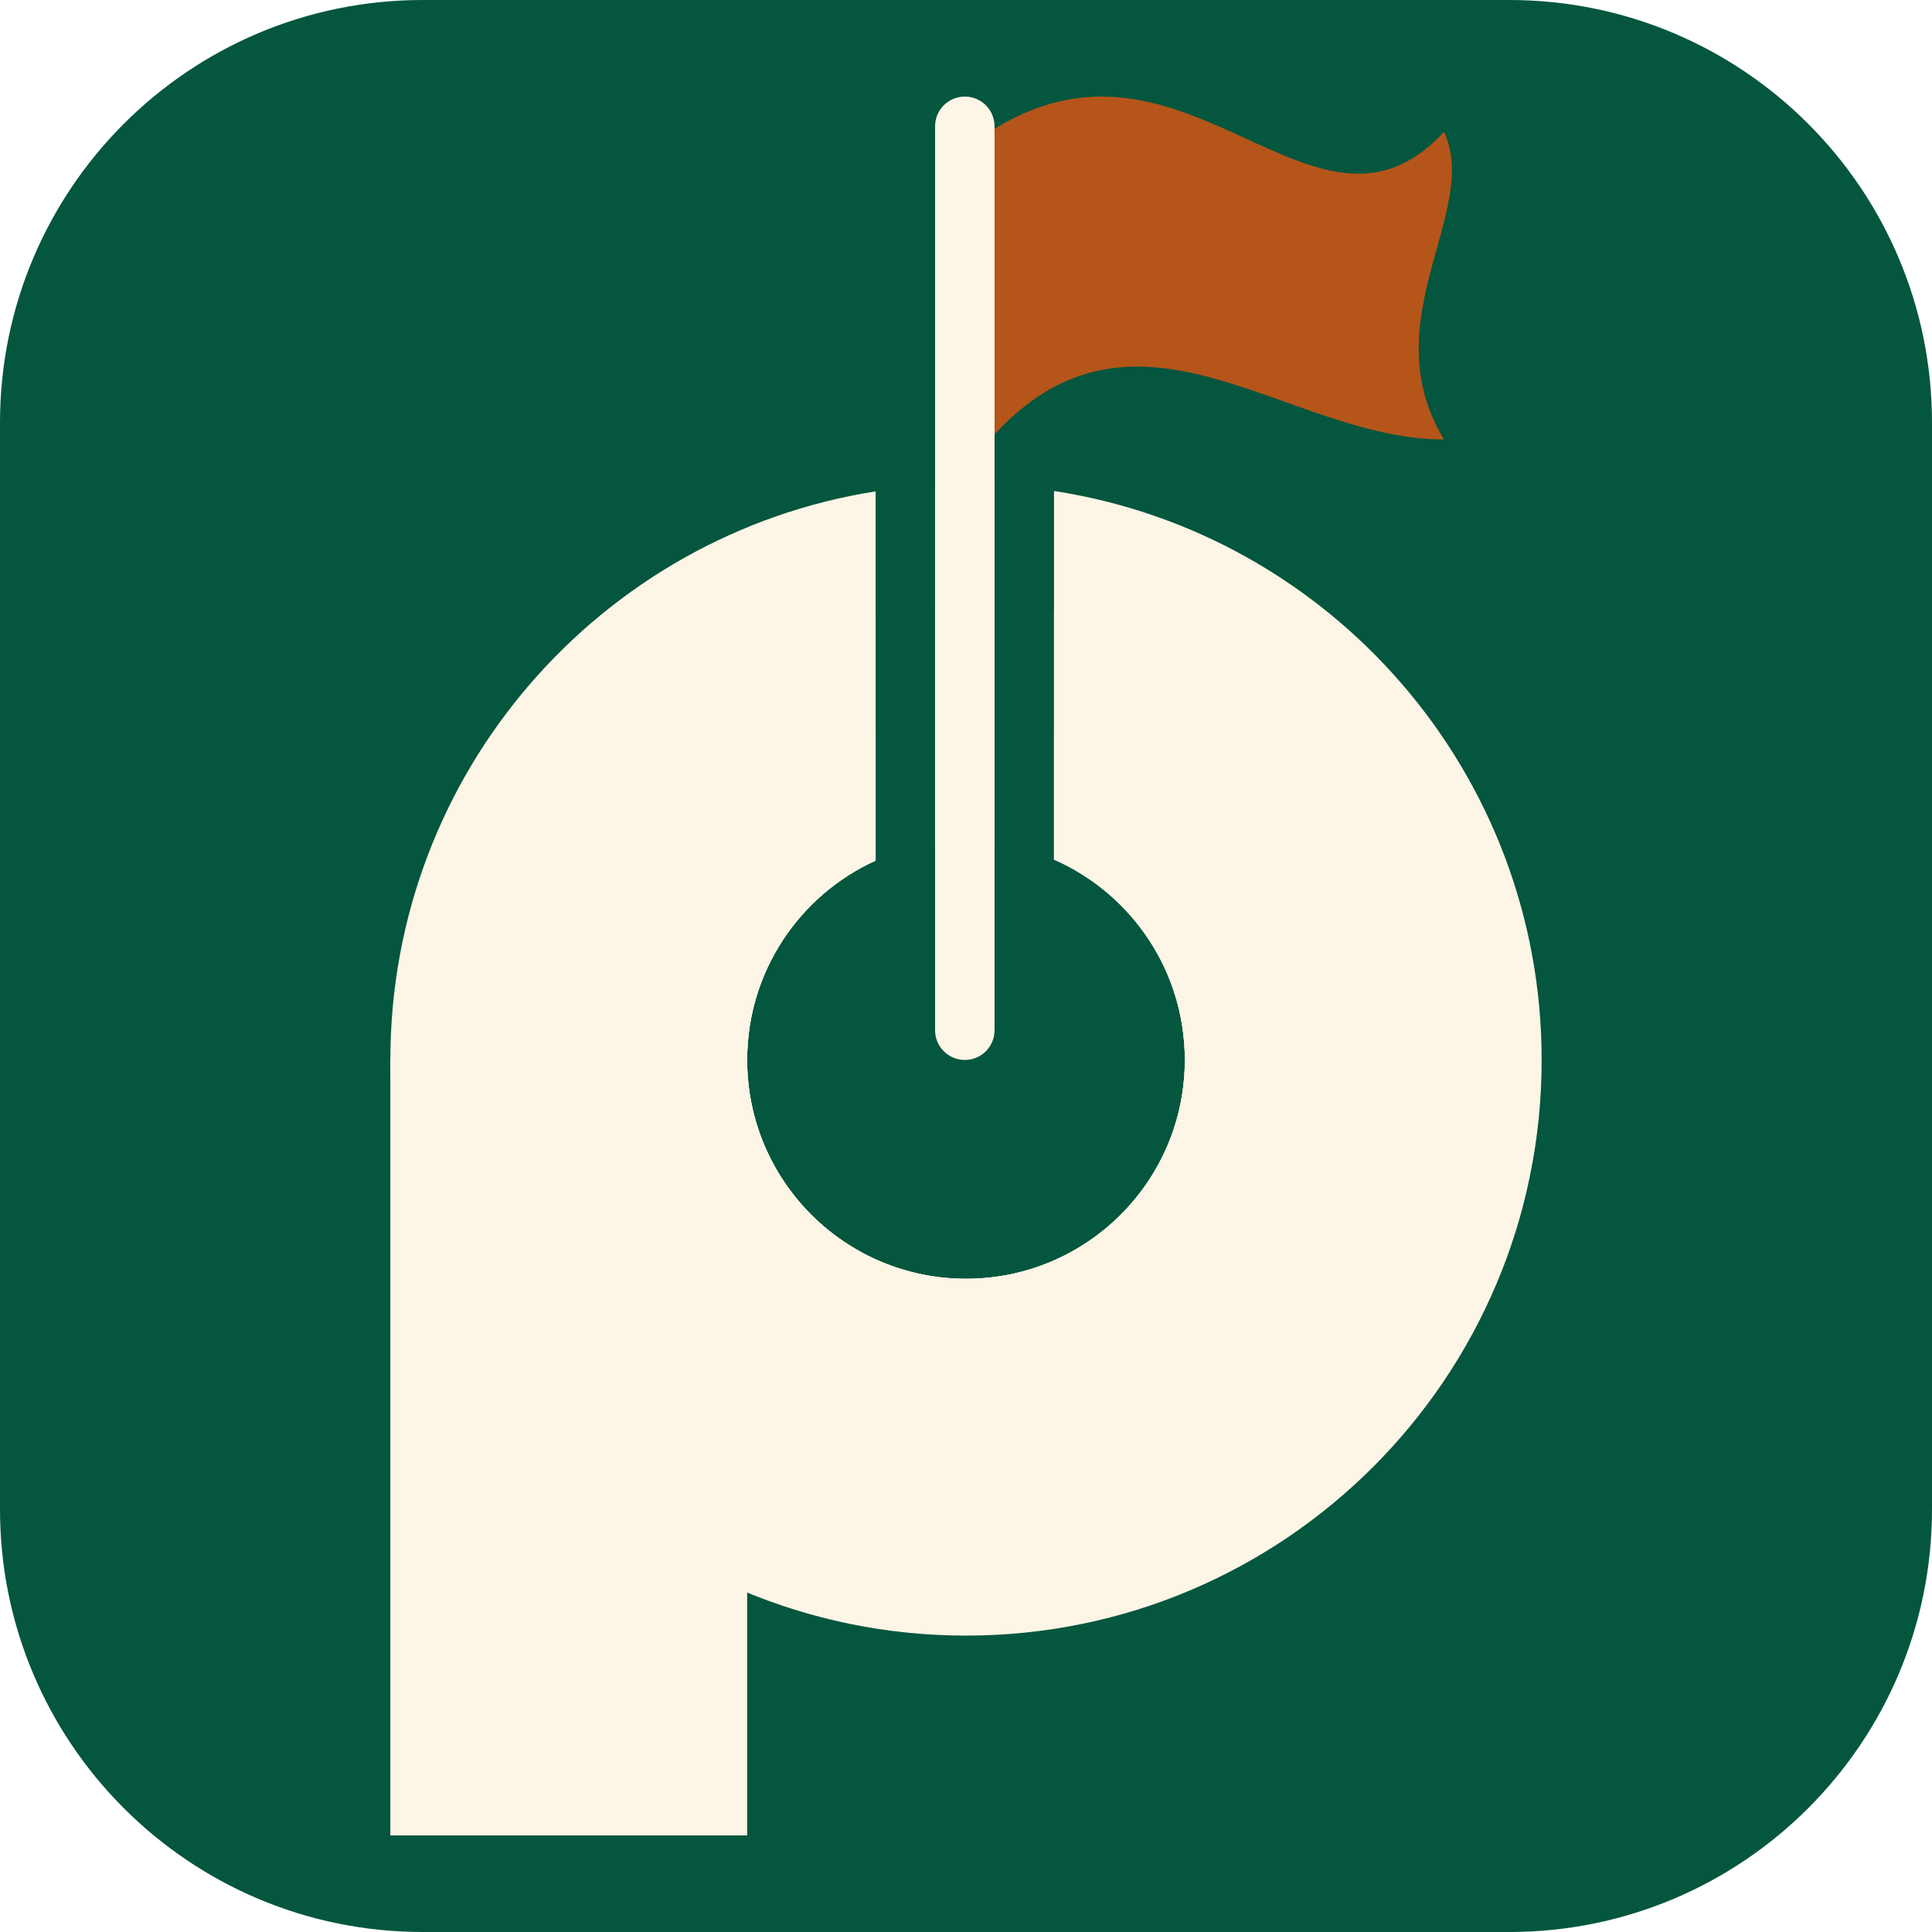
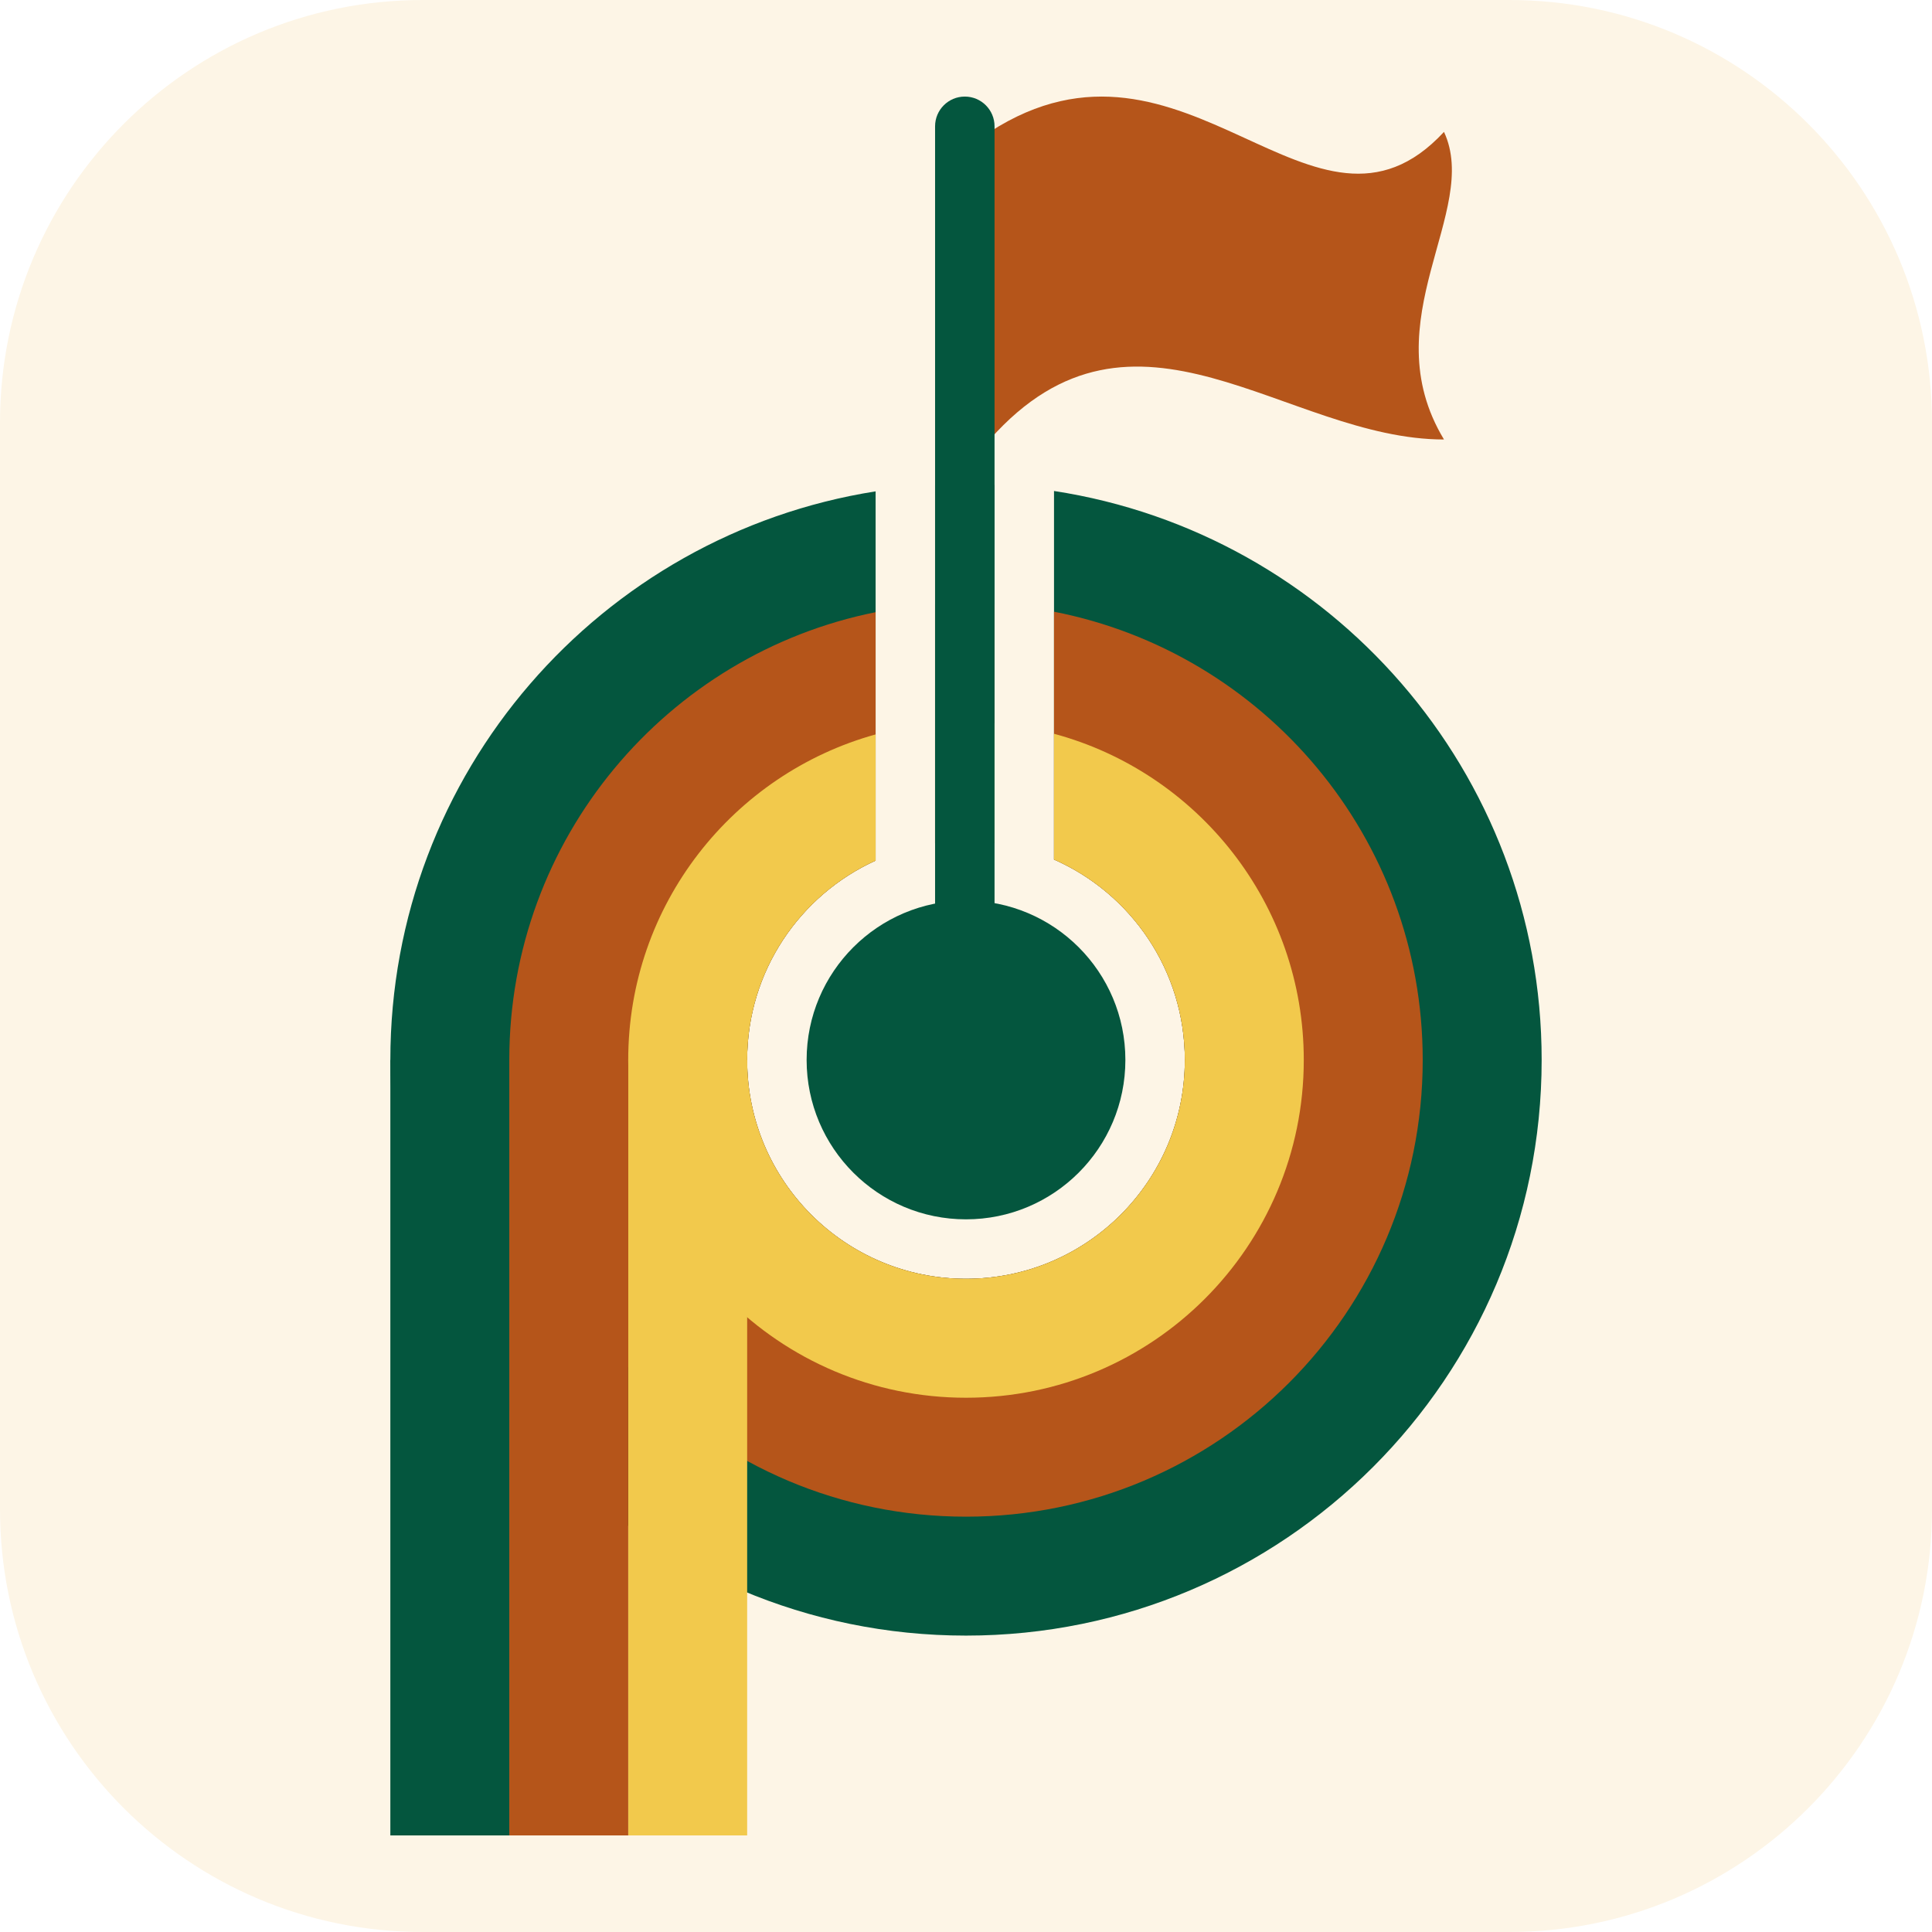
<svg xmlns="http://www.w3.org/2000/svg" viewBox="-164.1 -40.6 812.2 812.2">
-   <rect x="-164.1" y="-40.6" width="812.2" height="812.2" rx="177.7" fill="#04563E" />
-   <path d="M279 165.807C395.09 183.617 484 283.924 484 404.996C484 538.649 375.653 646.996 242 646.996C108.347 646.996 0 538.649 0 404.996C0 284.272 88.4 184.195 204 165.963V321.187C172.15 335.651 150 367.736 150 404.996C150 455.806 191.19 496.996 242 496.996C292.81 496.996 334 455.806 334 404.996C334 367.348 311.386 334.981 279 320.739V165.807ZM242 162.996C246.024 162.996 250.024 163.095 254 163.289V313.772C250.072 313.261 246.067 312.996 242 312.996C237.587 312.996 233.247 313.307 229 313.907V163.34C233.304 163.112 237.639 162.996 242 162.996Z" fill="#FDF5E6" />
-   <path d="M279 216.562C367.335 233.807 434 311.618 434 405C434 511.039 348.039 597 242 597C135.961 597 50 511.039 50 405C50 311.971 116.163 234.394 204 216.76V321.19C172.15 335.655 150 367.74 150 405C150 455.81 191.19 497 242 497C292.81 497 334 455.81 334 405C334 367.352 311.386 334.985 279 320.743V216.562ZM242 213C246.03 213 250.031 213.124 254 213.369V313.776C250.072 313.265 246.067 313 242 313C237.587 313 233.247 313.31 229 313.911V213.434C233.296 213.146 237.631 213 242 213Z" fill="#FDF5E6" />
-   <rect y="405" width="150" height="326" fill="#FDF5E6" />
-   <path d="M279 267.869C339.483 284.148 384 339.375 384 405C384 483.424 320.424 547 242 547C163.576 547 100 483.424 100 405C100 339.738 144.027 284.761 204 268.145V321.19C172.15 335.655 150 367.74 150 405C150 455.81 191.19 497 242 497C292.81 497 334 455.81 334 405C334 367.352 311.386 334.985 279 320.743V267.869ZM242 263C246.042 263 250.044 263.171 254 263.502V313.776C250.072 313.265 246.067 313 242 313C237.587 313 233.247 313.31 229 313.911V263.588C233.281 263.199 237.617 263 242 263Z" fill="#FDF5E6" />
+   <rect x="-164.1" y="-40.6" width="812.2" height="812.2" rx="177.7" fill="#FDF5E6" />
+   <path d="M279 165.807C395.09 183.617 484 283.924 484 404.996C484 538.649 375.653 646.996 242 646.996C108.347 646.996 0 538.649 0 404.996C0 284.272 88.4 184.195 204 165.963V321.187C172.15 335.651 150 367.736 150 404.996C150 455.806 191.19 496.996 242 496.996C292.81 496.996 334 455.806 334 404.996C334 367.348 311.386 334.981 279 320.739V165.807ZM242 162.996C246.024 162.996 250.024 163.095 254 163.289V313.772C250.072 313.261 246.067 312.996 242 312.996C237.587 312.996 233.247 313.307 229 313.907V163.34C233.304 163.112 237.639 162.996 242 162.996Z" fill="#04563E" />
+   <path d="M279 216.562C367.335 233.807 434 311.618 434 405C434 511.039 348.039 597 242 597C135.961 597 50 511.039 50 405C50 311.971 116.163 234.394 204 216.76V321.19C172.15 335.655 150 367.74 150 405C150 455.81 191.19 497 242 497C292.81 497 334 455.81 334 405C334 367.352 311.386 334.985 279 320.743V216.562ZM242 213C246.03 213 250.031 213.124 254 213.369V313.776C250.072 313.265 246.067 313 242 313C237.587 313 233.247 313.31 229 313.911V213.434C233.296 213.146 237.631 213 242 213Z" fill="#B5551A" />
+   <path d="M242 338C279.004 338 309.002 367.997 309.002 405.001C309.002 442.005 279.004 472.002 242 472.002C204.996 472.002 174.999 442.005 174.999 405.001C174.999 367.997 204.996 338 242 338Z" fill="#04563E" />
+   <rect x="100" y="405" width="50" height="326" fill="#F2C94C" />
+   <rect x="50" y="405" width="50" height="326" fill="#B5551A" />
+   <rect y="405" width="50" height="326" fill="#04563E" />
+   <path d="M279 267.869C339.483 284.148 384 339.375 384 405C384 483.424 320.424 547 242 547C163.576 547 100 483.424 100 405C100 339.738 144.027 284.761 204 268.145V321.19C172.15 335.655 150 367.74 150 405C150 455.81 191.19 497 242 497C292.81 497 334 455.81 334 405C334 367.352 311.386 334.985 279 320.743V267.869ZM242 263C246.042 263 250.044 263.171 254 263.502V313.776C250.072 313.265 246.067 313 242 313C237.587 313 233.247 313.31 229 313.911V263.588C233.281 263.199 237.617 263 242 263Z" fill="#F2C94C" />
  <path d="M252 14.845V144.159C313.119 75.202 376.469 144.159 442.942 144.159C412.606 93.931 458.5 48.164 442.942 14.845C388.5 73.664 334.533 -38.511 252 14.845Z" fill="#B5551A" />
-   <rect x="229" width="25" height="405" rx="12.5" fill="#FDF5E6" />
+   <rect x="229" width="25" height="405" rx="12.5" fill="#04563E" />
</svg>
